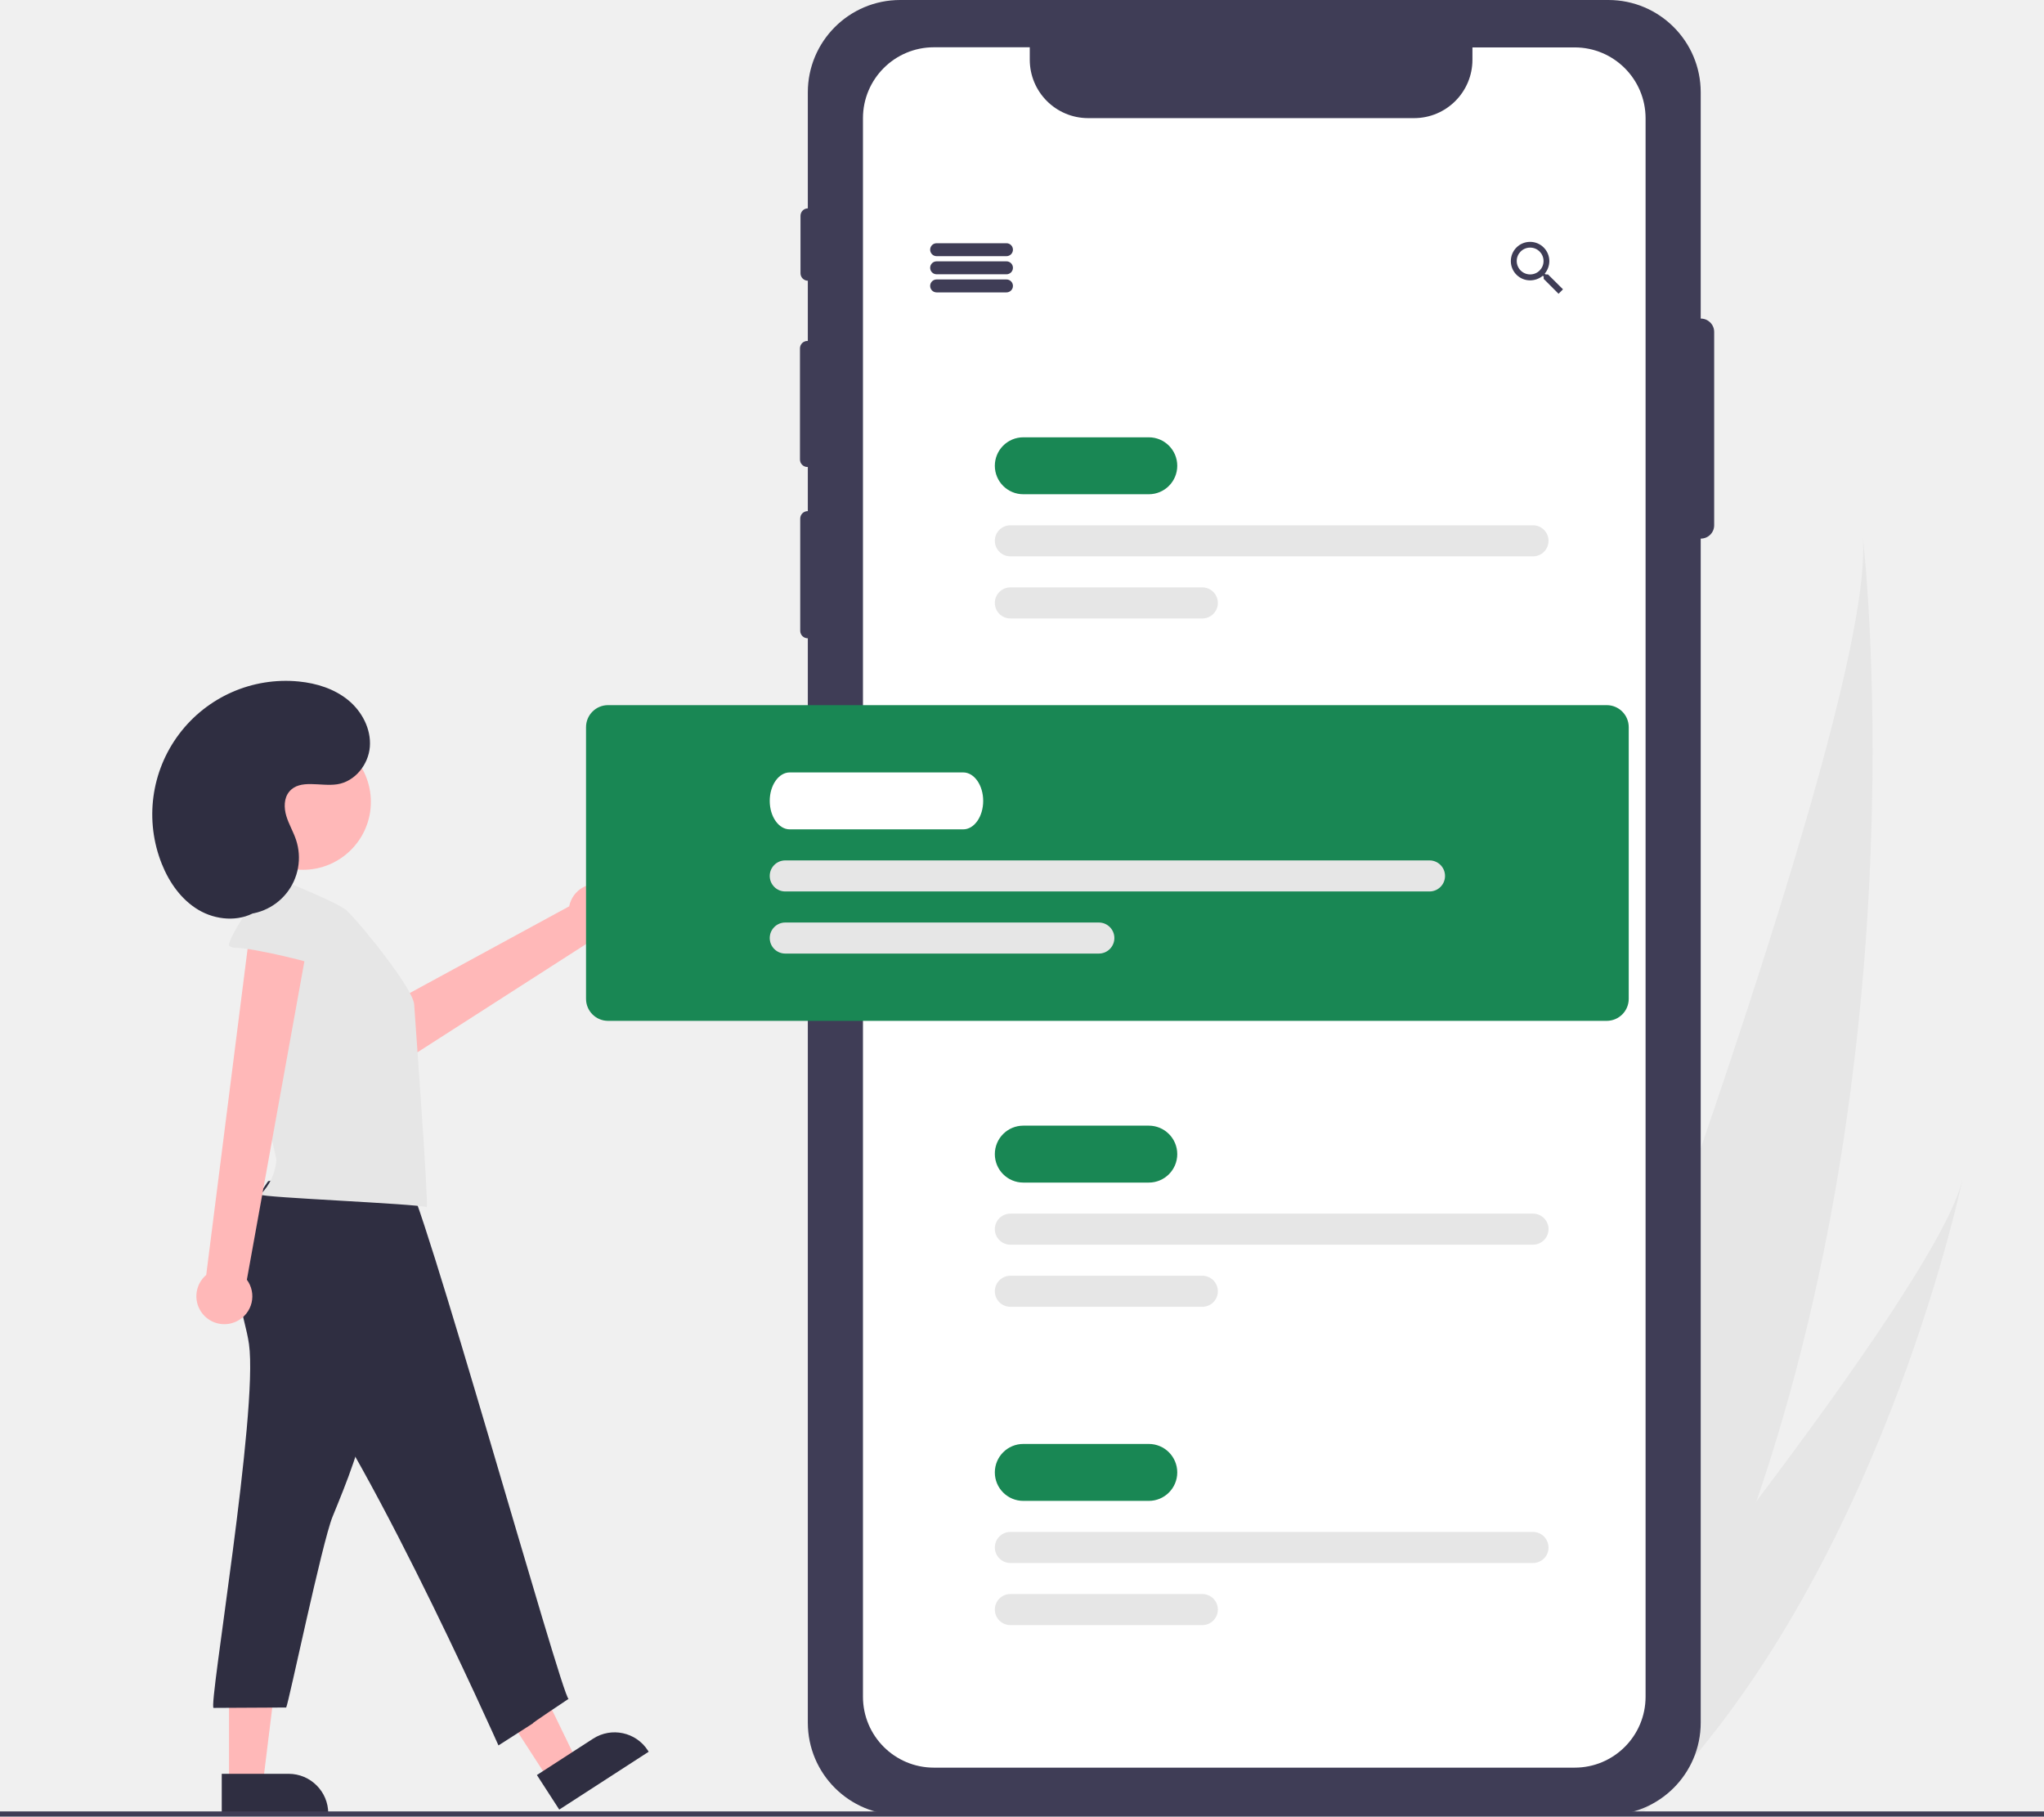
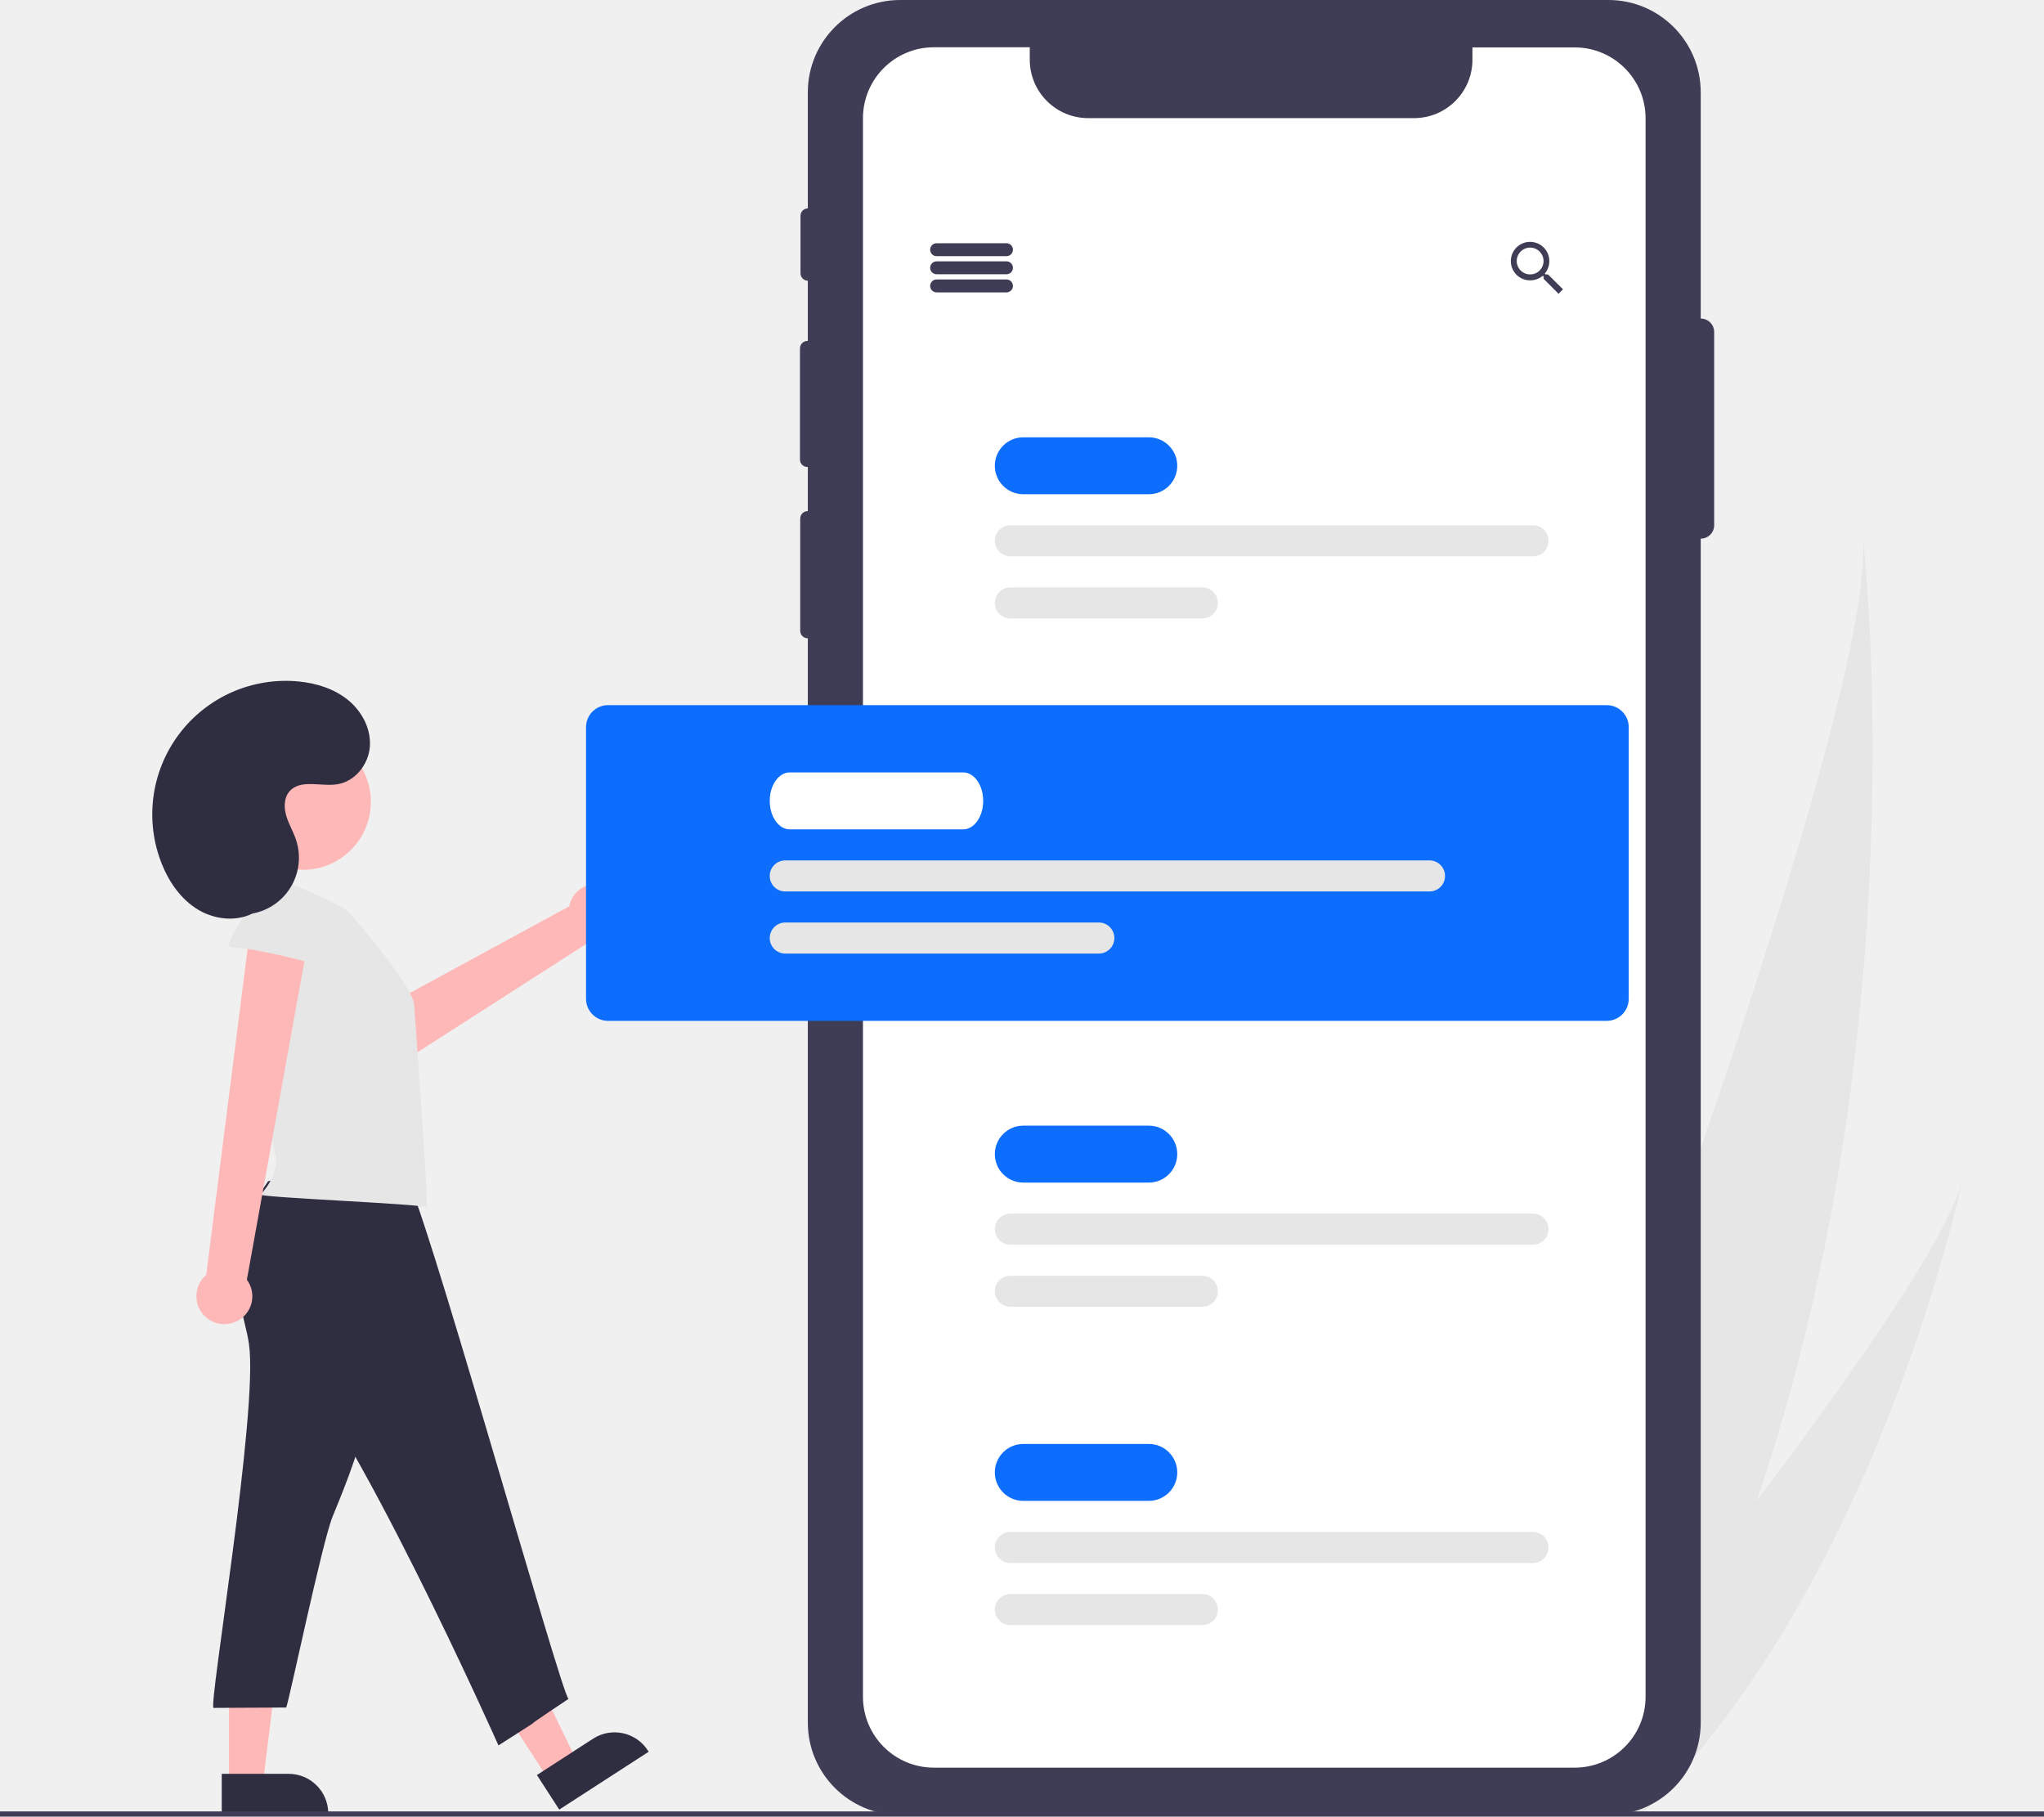
<svg xmlns="http://www.w3.org/2000/svg" data-name="Layer 1" width="790" height="701.992" viewBox="0 0 790 701.992">
  <path d="M883.923,679.037c-13.33,39.042-30.472,78-52.433,115.079-.487.835-.98,1.653-1.478,2.485l-54.368-17.2c.313-.787.655-1.668,1.023-2.629,21.929-56.711,154.233-402.236,148.294-470.362C925.601,311.986,946.298,496.53,883.923,679.037Z" transform="translate(-205 -99.00391)" fill="#e6e6e6" />
  <path d="M841.979,797.434c-.739.755-1.497,1.505-2.261,2.238l-40.786-12.903c.551-.667,1.194-1.453,1.932-2.342,12.079-14.752,47.991-58.919,83.059-105.39,37.685-49.94,74.402-102.533,79.548-124.144C962.438,559.807,930.255,709.403,841.979,797.434Z" transform="translate(-205 -99.00391)" fill="#e6e6e6" />
  <path d="M862.367,222.118c-.015,0-.03.004-.045.005v-87.429a35.69,35.69,0,0,0-35.69-35.69h-273.72a35.69,35.69,0,0,0-35.69,35.69v44.821a2.892,2.892,0,0,0-2.83,2.889v22.2a2.891,2.891,0,0,0,2.83,2.888v23.257h-.145a2.895,2.895,0,0,0-2.895,2.895v42.93a2.895,2.895,0,0,0,2.895,2.895h.145v17.05h-.045a2.895,2.895,0,0,0-2.895,2.895v43.35a2.895,2.895,0,0,0,2.895,2.895h.045V764.684a35.69,35.69,0,0,0,35.69,35.69h273.72a35.69,35.69,0,0,0,35.69-35.69V307.134c.015,0,.03.004.045.004a5.155,5.155,0,0,0,5.155-5.155v-74.71A5.155,5.155,0,0,0,862.367,222.118Z" transform="translate(-205 -99.00391)" fill="#3f3d56" />
  <path d="M841.012,144.684v610a27.41,27.41,0,0,1-27.41,27.4h-247.66a27.41,27.41,0,0,1-27.41-27.4v-610a27.41,27.41,0,0,1,27.41-27.41h37.06v4.81a22.58,22.58,0,0,0,22.57,22.57h126a22.57,22.57,0,0,0,22.52-22.57v-4.76h39.51A27.41,27.41,0,0,1,841.012,144.684Z" transform="translate(-205 -99.00391)" fill="#fff" />
  <path d="M439.411,441.286a10.743,10.743,0,0,0-14.423,7.958l-88.254,47.988,15.517,17.464,81.96-52.599a10.801,10.801,0,0,0,5.2-20.812Z" transform="translate(-205 -99.00391)" fill="#ffb8b8" />
  <polygon points="211.903 687.551 222.9 680.438 200.697 634.635 184.466 645.133 211.903 687.551" fill="#ffb8b8" />
  <path d="M413.533,772.484h41.163a0,0,0,0,1,0,0V788.388a0,0,0,0,1,0,0H428.842a15.309,15.309,0,0,1-15.309-15.309v-.595a0,0,0,0,1,0,0Z" transform="translate(1017.487 1100.959) rotate(147.1041)" fill="#2f2e41" />
  <polygon points="88.511 689.206 101.608 689.206 107.841 638.688 88.511 638.688 88.511 689.206" fill="#ffb8b8" />
  <path d="M290.705,784.467h41.163a0,0,0,0,1,0,0v15.904a0,0,0,0,1,0,0H306.014A15.309,15.309,0,0,1,290.705,785.062v-.595A0,0,0,0,1,290.705,784.467Z" transform="translate(417.572 1485.835) rotate(-180)" fill="#2f2e41" />
  <path d="M594,197.996H567a2.5,2.5,0,0,1,0-5h27a2.5,2.5,0,0,1,0,5Z" transform="translate(-205 -99.00391)" fill="#3f3d56" />
  <path d="M594,204.996H567a2.5,2.5,0,0,1,0-5h27a2.5,2.5,0,0,1,0,5Z" transform="translate(-205 -99.00391)" fill="#3f3d56" />
  <path d="M594,211.996H567a2.5,2.5,0,0,1,0-5h27a2.5,2.5,0,0,1,0,5Z" transform="translate(-205 -99.00391)" fill="#3f3d56" />
  <path d="M803.292,205.046h-.91l-.35-.29a7.61,7.61,0,0,0,1.78-4.89,7.44,7.44,0,1,0-7.4,7.48,7.73,7.73,0,0,0,4.88-1.78l.34.29v.92l5.74,5.75,1.72-1.72Zm-6.88,0a5.18,5.18,0,1,1,5.16-5.2l0.0.02a5.15,5.15,0,0,1-5.12,5.18c-.013 0-.027 0-.04 0Z" transform="translate(-205 -99.00391)" fill="#3f3d56" />
-   <path d="M649.005,289.996H600.5a11,11,0,0,1,0-22h48.505a11,11,0,0,1,0,22Z" transform="translate(-205 -99.00391)" fill="#198754" />
+   <path d="M649.005,289.996H600.5a11,11,0,0,1,0-22h48.505a11,11,0,0,1,0,22Z" transform="translate(-205 -99.00391)" fill="#0d6efd" />
  <path d="M797.5,313.996h-202a6,6,0,0,1,0-12h202a6,6,0,0,1,0,12Z" transform="translate(-205 -99.00391)" fill="#e6e6e6" />
  <path d="M669.7,337.996H595.5a6,6,0,0,1,0-12h74.2a6,6,0,0,1,0,12Z" transform="translate(-205 -99.00391)" fill="#e6e6e6" />
-   <path d="M649.005,555.996H600.5a11,11,0,0,1,0-22h48.505a11,11,0,0,1,0,22Z" transform="translate(-205 -99.00391)" fill="#198754" />
+   <path d="M649.005,555.996H600.5a11,11,0,0,1,0-22h48.505a11,11,0,0,1,0,22Z" transform="translate(-205 -99.00391)" fill="#0d6efd" />
  <path d="M797.5,579.996h-202a6,6,0,0,1,0-12h202a6,6,0,0,1,0,12Z" transform="translate(-205 -99.00391)" fill="#e6e6e6" />
  <path d="M669.7,603.996H595.5a6,6,0,0,1,0-12h74.2a6,6,0,0,1,0,12Z" transform="translate(-205 -99.00391)" fill="#e6e6e6" />
-   <path d="M649.005,678.996H600.5a11,11,0,0,1,0-22h48.505a11,11,0,0,1,0,22Z" transform="translate(-205 -99.00391)" fill="#198754" />
+   <path d="M649.005,678.996H600.5a11,11,0,0,1,0-22h48.505a11,11,0,0,1,0,22Z" transform="translate(-205 -99.00391)" fill="#0d6efd" />
  <path d="M797.5,702.996h-202a6,6,0,0,1,0-12h202a6,6,0,0,1,0,12Z" transform="translate(-205 -99.00391)" fill="#e6e6e6" />
  <path d="M669.7,726.996H595.5a6,6,0,0,1,0-12h74.2a6,6,0,0,1,0,12Z" transform="translate(-205 -99.00391)" fill="#e6e6e6" />
-   <path d="M826,493.496H440a8.51,8.51,0,0,1-8.5-8.5v-105a8.51,8.51,0,0,1,8.5-8.5H826a8.51,8.51,0,0,1,8.5,8.5v105A8.51,8.51,0,0,1,826,493.496Z" transform="translate(-205 -99.00391)" fill="#198754" />
+   <path d="M826,493.496H440a8.51,8.51,0,0,1-8.5-8.5v-105a8.51,8.51,0,0,1,8.5-8.5H826a8.51,8.51,0,0,1,8.5,8.5v105A8.51,8.51,0,0,1,826,493.496Z" transform="translate(-205 -99.00391)" fill="#0d6efd" />
  <path d="M301.232,618.416c3.69,25.89-15.85,140.59-13.68,140.58l28.06-.15c1-1.92,13.88-63.81,17.92-73.74,5.64-13.78,11.33-27.73,13.55-42.45,2.09-13.82,1.06-27.9-.3-41.81a2.64,2.64,0,0,0-3.06-3l-37.65-1.94c-7.76-.4-9.6-2.1-8.42,5.52C298.472,607.116,300.412,612.656,301.232,618.416Z" transform="translate(-205 -99.00391)" fill="#2f2e41" />
  <path d="M308.632,555.466c-7.65,11-15.67,23.66-13.13,36.83,1.93,10,9.55,17.75,16.74,25,28.74,28.86,85.41,156.2,85.41,156.2,27.348-17.5-.652.5,27.1-18-2.46-.19-58.35-201.1-62.98-201.37C343.042,552.886,326.882,551.056,308.632,555.466Z" transform="translate(-205 -99.00391)" fill="#2f2e41" />
  <path d="M338.89,450.767c-3.886-3.465-31.192-14.152-31.192-14.152a4.684,4.684,0,0,0-1.509.045c-1.554.392-2.263,2.323-1.931,3.885s-2.391,27.224-3.093,38.894c-1.23,20.367,10.765,66.503,10.659,67.914a21.076,21.076,0,0,1-6.208,13.292c.934,1.16,60.265,3.485,64.301,4.858.815-1.033-4.594-74.213-4.843-78.347C364.659,480.881,344.02,455.519,338.89,450.767Z" transform="translate(-205 -99.00391)" fill="#e6e6e6" />
  <path d="M296.573,609.555a10.743,10.743,0,0,0,3.842-16.018l25.033-138.54-23.36-.308-17.384,136.998a10.801,10.801,0,0,0,11.87,17.868Z" transform="translate(-205 -99.00391)" fill="#ffb8b8" />
  <path d="M296.372,465.276a4.43,4.43,0,0,1-2.76-.72c-1.39-1.19,9.95-19.4,12.19-19.67,7.29-.84,14.79-1.12,21.86.85s13.72,6.45,16.88,13.08c1.32,2.76-8.25,16.65-12.6,14.61C326.732,470.986,303.232,465.446,296.372,465.276Z" transform="translate(-205 -99.00391)" fill="#e6e6e6" />
  <circle cx="117.102" cy="309.88" r="26.239" fill="#ffb8b8" />
  <path d="M296.33,452.267A21.925,21.925,0,0,0,319.415,423.542c-1.044-3.139-2.79-6.017-3.746-9.184s-.982-6.912,1.139-9.451c4.15-4.968,12.148-1.843,18.545-2.831,6.817-1.052,12.046-7.592,12.592-14.468s-3.038-13.68-8.373-18.052-12.216-6.524-19.08-7.199a51.594,51.594,0,0,0-52.955,70.495c2.868,7.176,7.552,13.859,14.206,17.789s15.441,4.685,22.073.718" transform="translate(-205 -99.00391)" fill="#2f2e41" />
  <path d="M577.277,419.496h-67.054c-4.259,0-7.723-4.935-7.723-11s3.465-11,7.723-11H577.277c4.259,0,7.723,4.935,7.723,11S581.535,419.496,577.277,419.496Z" transform="translate(-205 -99.00391)" fill="#fff" />
  <path d="M757.5,443.496h-249a6,6,0,0,1,0-12h249a6,6,0,0,1,0,12Z" transform="translate(-205 -99.00391)" fill="#e6e6e6" />
  <path d="M629.7,467.496H508.5a6,6,0,0,1,0-12H629.7a6,6,0,0,1,0,12Z" transform="translate(-205 -99.00391)" fill="#e6e6e6" />
  <rect y="699.992" width="790" height="2" fill="#3f3d56" />
</svg>
